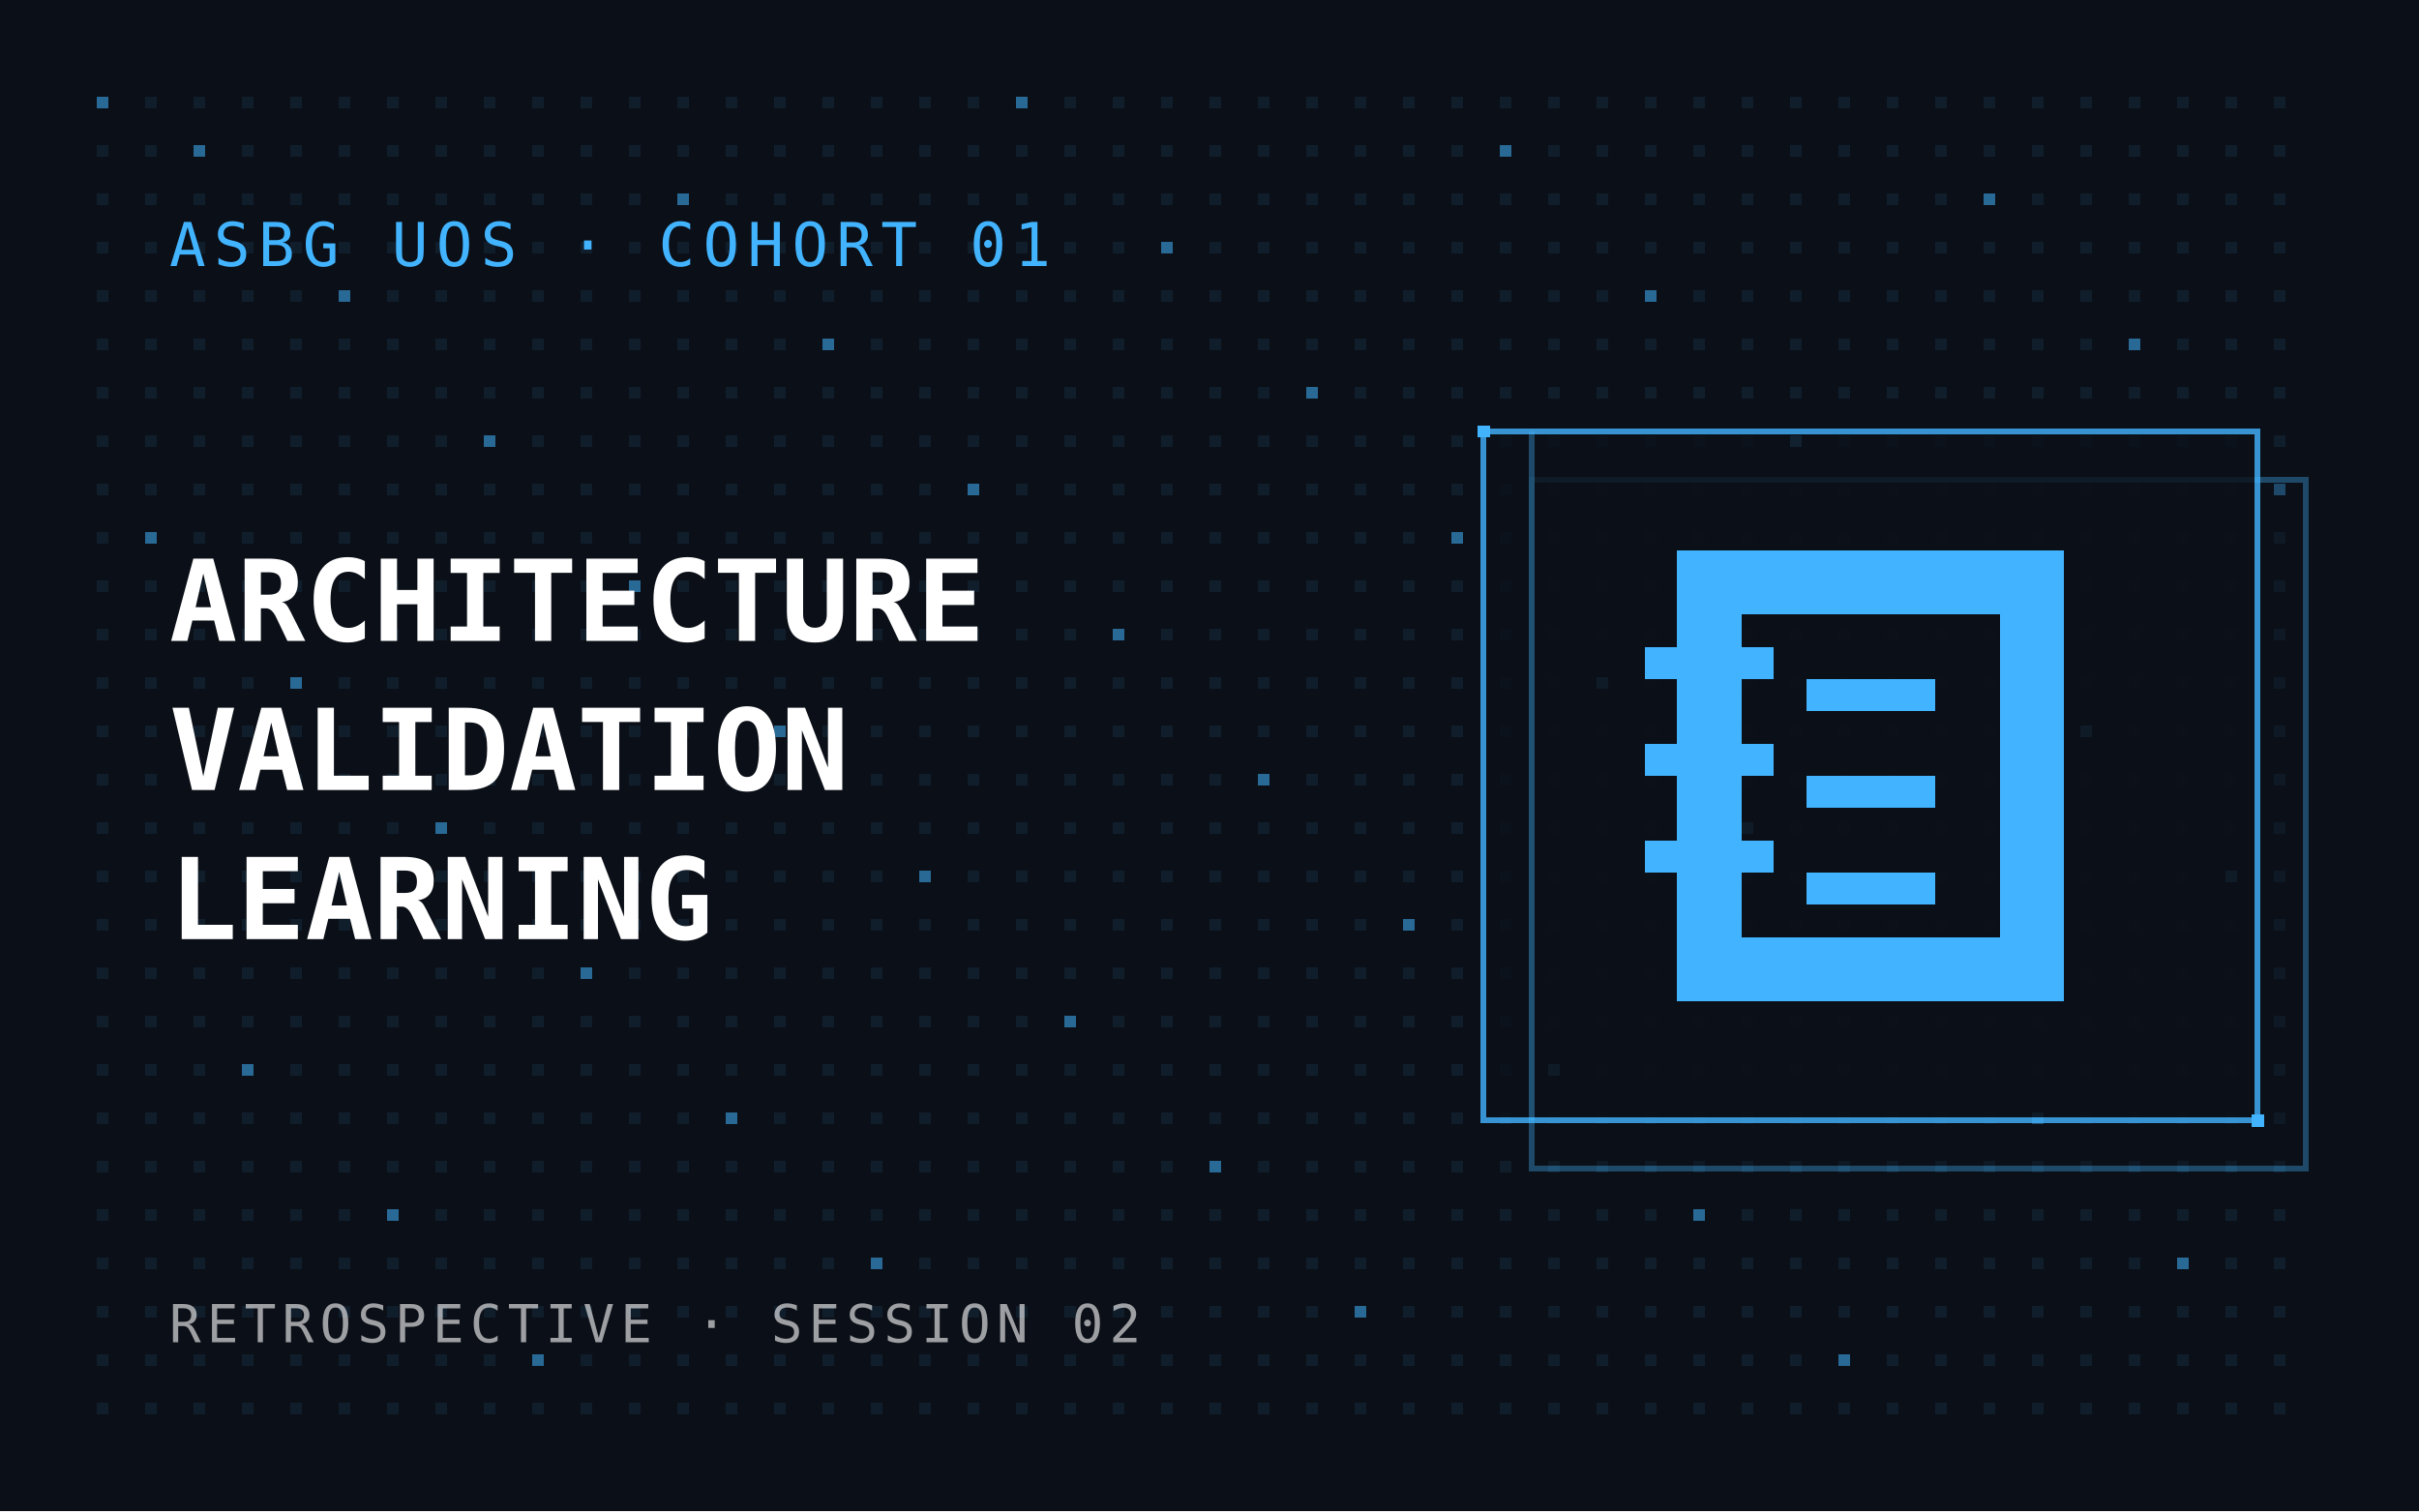
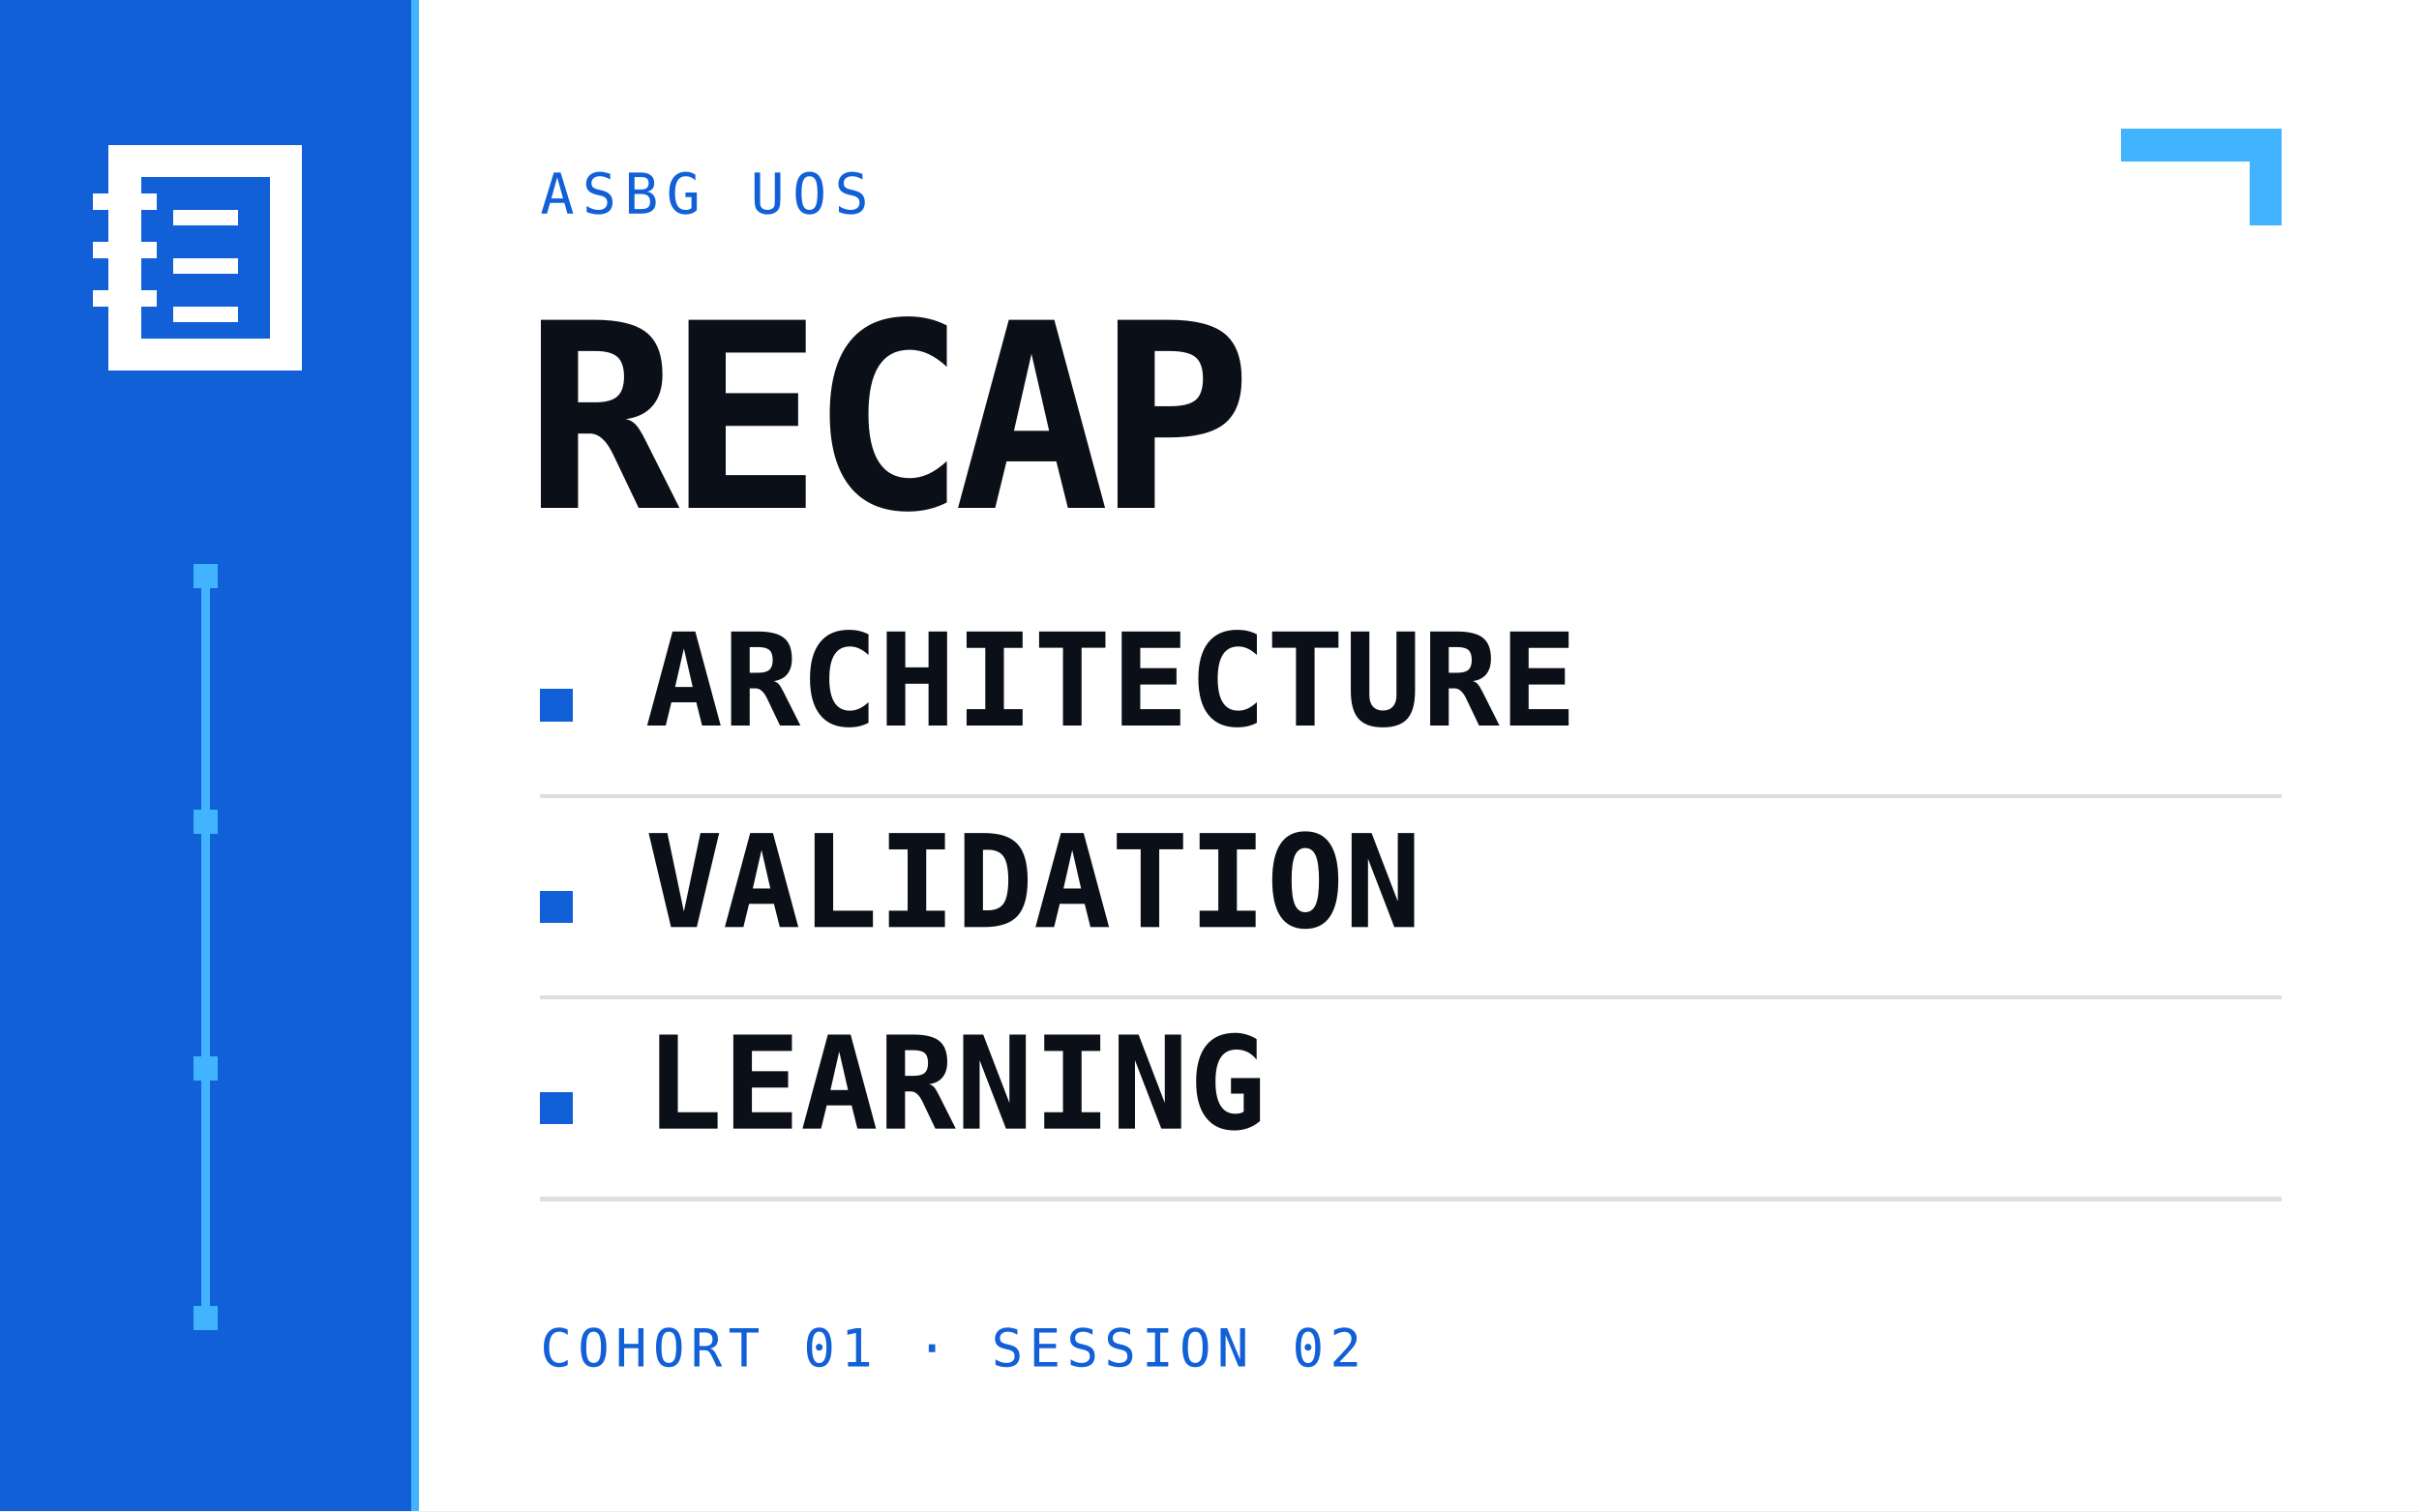
<svg xmlns="http://www.w3.org/2000/svg" viewBox="0 0 1200 750" shape-rendering="crispEdges">
-   <defs>
-     <pattern id="g" width="24" height="24" patternUnits="userSpaceOnUse">
-       <rect width="6" height="6" fill="#42B4FF" opacity="0.09" />
-     </pattern>
-   </defs>
-   <rect width="1200" height="750" fill="#0B0F17" />
-   <g transform="translate(48 48)">
-     <rect width="1104" height="654" fill="url(#g)" />
-     <rect x="0" y="0" width="6" height="6" fill="#42B4FF" opacity="0.5" />
-     <rect x="1080" y="192" width="6" height="6" fill="#42B4FF" opacity="0.5" />
-     <rect x="1056" y="384" width="6" height="6" fill="#42B4FF" opacity="0.5" />
-     <rect x="1032" y="576" width="6" height="6" fill="#42B4FF" opacity="0.5" />
-     <rect x="1008" y="120" width="6" height="6" fill="#42B4FF" opacity="0.5" />
-     <rect x="984" y="312" width="6" height="6" fill="#42B4FF" opacity="0.5" />
-     <rect x="960" y="504" width="6" height="6" fill="#42B4FF" opacity="0.5" />
-     <rect x="936" y="48" width="6" height="6" fill="#42B4FF" opacity="0.5" />
-     <rect x="912" y="240" width="6" height="6" fill="#42B4FF" opacity="0.5" />
-     <rect x="888" y="432" width="6" height="6" fill="#42B4FF" opacity="0.5" />
-     <rect x="864" y="624" width="6" height="6" fill="#42B4FF" opacity="0.5" />
-     <rect x="840" y="168" width="6" height="6" fill="#42B4FF" opacity="0.5" />
-     <rect x="816" y="360" width="6" height="6" fill="#42B4FF" opacity="0.5" />
-     <rect x="792" y="552" width="6" height="6" fill="#42B4FF" opacity="0.5" />
-     <rect x="768" y="96" width="6" height="6" fill="#42B4FF" opacity="0.5" />
-     <rect x="744" y="288" width="6" height="6" fill="#42B4FF" opacity="0.5" />
-     <rect x="720" y="480" width="6" height="6" fill="#42B4FF" opacity="0.5" />
-     <rect x="696" y="24" width="6" height="6" fill="#42B4FF" opacity="0.5" />
-     <rect x="672" y="216" width="6" height="6" fill="#42B4FF" opacity="0.5" />
-     <rect x="648" y="408" width="6" height="6" fill="#42B4FF" opacity="0.5" />
-     <rect x="624" y="600" width="6" height="6" fill="#42B4FF" opacity="0.5" />
-     <rect x="600" y="144" width="6" height="6" fill="#42B4FF" opacity="0.5" />
-     <rect x="576" y="336" width="6" height="6" fill="#42B4FF" opacity="0.5" />
-     <rect x="552" y="528" width="6" height="6" fill="#42B4FF" opacity="0.5" />
-     <rect x="528" y="72" width="6" height="6" fill="#42B4FF" opacity="0.5" />
-     <rect x="504" y="264" width="6" height="6" fill="#42B4FF" opacity="0.5" />
-     <rect x="480" y="456" width="6" height="6" fill="#42B4FF" opacity="0.5" />
-     <rect x="456" y="0" width="6" height="6" fill="#42B4FF" opacity="0.5" />
-     <rect x="432" y="192" width="6" height="6" fill="#42B4FF" opacity="0.5" />
-     <rect x="408" y="384" width="6" height="6" fill="#42B4FF" opacity="0.5" />
-     <rect x="384" y="576" width="6" height="6" fill="#42B4FF" opacity="0.5" />
-     <rect x="360" y="120" width="6" height="6" fill="#42B4FF" opacity="0.5" />
-     <rect x="336" y="312" width="6" height="6" fill="#42B4FF" opacity="0.5" />
-     <rect x="312" y="504" width="6" height="6" fill="#42B4FF" opacity="0.5" />
-     <rect x="288" y="48" width="6" height="6" fill="#42B4FF" opacity="0.5" />
-     <rect x="264" y="240" width="6" height="6" fill="#42B4FF" opacity="0.5" />
-     <rect x="240" y="432" width="6" height="6" fill="#42B4FF" opacity="0.5" />
-     <rect x="216" y="624" width="6" height="6" fill="#42B4FF" opacity="0.5" />
-     <rect x="192" y="168" width="6" height="6" fill="#42B4FF" opacity="0.5" />
-     <rect x="168" y="360" width="6" height="6" fill="#42B4FF" opacity="0.5" />
-     <rect x="144" y="552" width="6" height="6" fill="#42B4FF" opacity="0.5" />
-     <rect x="120" y="96" width="6" height="6" fill="#42B4FF" opacity="0.5" />
-     <rect x="96" y="288" width="6" height="6" fill="#42B4FF" opacity="0.5" />
-     <rect x="72" y="480" width="6" height="6" fill="#42B4FF" opacity="0.5" />
-     <rect x="48" y="24" width="6" height="6" fill="#42B4FF" opacity="0.5" />
-     <rect x="24" y="216" width="6" height="6" fill="#42B4FF" opacity="0.5" />
+   <rect width="1200" height="750" fill="#FFFFFF" />
+   <rect width="204" height="750" fill="#1160D8" />
+   <rect x="204" width="4" height="750" fill="#42B4FF" />
+   <path d="M102 280V654" fill="none" stroke="#42B4FF" stroke-width="4" />
+   <g fill="#42B4FF">
+     <rect x="96" y="280" width="12" height="12" />
+     <rect x="96" y="402" width="12" height="12" />
+     <rect x="96" y="524" width="12" height="12" />
+     <rect x="96" y="648" width="12" height="12" />
+     <rect x="1052" y="64" width="64" height="16" />
+     <rect x="1116" y="64" width="16" height="48" />
  </g>
-   <path d="M760 238H1144V580H760Z" fill="#0B0F17" stroke="#42B4FF" stroke-width="3" opacity="0.35" />
-   <path d="M736 214H1120V556H736Z" fill="#0B0F17" stroke="#42B4FF" stroke-width="3" opacity="0.8" />
-   <path d="M760 214V556" fill="none" stroke="#42B4FF" stroke-width="3" opacity="0.35" />
-   <g fill="#42B4FF">
-     <rect x="733" y="211" width="6" height="6" />
-     <rect x="1117" y="553" width="6" height="6" />
+   <g id="icon" fill="#FFFFFF">
+     <rect x="54" y="72" width="8" height="8" />
+     <rect x="62" y="72" width="8" height="8" />
+     <rect x="70" y="72" width="8" height="8" />
+     <rect x="78" y="72" width="8" height="8" />
+     <rect x="86" y="72" width="8" height="8" />
+     <rect x="94" y="72" width="8" height="8" />
+     <rect x="102" y="72" width="8" height="8" />
+     <rect x="110" y="72" width="8" height="8" />
+     <rect x="118" y="72" width="8" height="8" />
+     <rect x="126" y="72" width="8" height="8" />
+     <rect x="134" y="72" width="8" height="8" />
+     <rect x="142" y="72" width="8" height="8" />
+     <rect x="54" y="80" width="8" height="8" />
+     <rect x="62" y="80" width="8" height="8" />
+     <rect x="70" y="80" width="8" height="8" />
+     <rect x="78" y="80" width="8" height="8" />
+     <rect x="86" y="80" width="8" height="8" />
+     <rect x="94" y="80" width="8" height="8" />
+     <rect x="102" y="80" width="8" height="8" />
+     <rect x="110" y="80" width="8" height="8" />
+     <rect x="118" y="80" width="8" height="8" />
+     <rect x="126" y="80" width="8" height="8" />
+     <rect x="134" y="80" width="8" height="8" />
+     <rect x="142" y="80" width="8" height="8" />
+     <rect x="54" y="88" width="8" height="8" />
+     <rect x="62" y="88" width="8" height="8" />
+     <rect x="134" y="88" width="8" height="8" />
+     <rect x="142" y="88" width="8" height="8" />
+     <rect x="46" y="96" width="8" height="8" />
+     <rect x="54" y="96" width="8" height="8" />
+     <rect x="62" y="96" width="8" height="8" />
+     <rect x="70" y="96" width="8" height="8" />
+     <rect x="134" y="96" width="8" height="8" />
+     <rect x="142" y="96" width="8" height="8" />
+     <rect x="54" y="104" width="8" height="8" />
+     <rect x="62" y="104" width="8" height="8" />
+     <rect x="86" y="104" width="8" height="8" />
+     <rect x="94" y="104" width="8" height="8" />
+     <rect x="102" y="104" width="8" height="8" />
+     <rect x="110" y="104" width="8" height="8" />
+     <rect x="134" y="104" width="8" height="8" />
+     <rect x="142" y="104" width="8" height="8" />
+     <rect x="54" y="112" width="8" height="8" />
+     <rect x="62" y="112" width="8" height="8" />
+     <rect x="134" y="112" width="8" height="8" />
+     <rect x="142" y="112" width="8" height="8" />
+     <rect x="46" y="120" width="8" height="8" />
+     <rect x="54" y="120" width="8" height="8" />
+     <rect x="62" y="120" width="8" height="8" />
+     <rect x="70" y="120" width="8" height="8" />
+     <rect x="134" y="120" width="8" height="8" />
+     <rect x="142" y="120" width="8" height="8" />
+     <rect x="54" y="128" width="8" height="8" />
+     <rect x="62" y="128" width="8" height="8" />
+     <rect x="86" y="128" width="8" height="8" />
+     <rect x="94" y="128" width="8" height="8" />
+     <rect x="102" y="128" width="8" height="8" />
+     <rect x="110" y="128" width="8" height="8" />
+     <rect x="134" y="128" width="8" height="8" />
+     <rect x="142" y="128" width="8" height="8" />
+     <rect x="54" y="136" width="8" height="8" />
+     <rect x="62" y="136" width="8" height="8" />
+     <rect x="134" y="136" width="8" height="8" />
+     <rect x="142" y="136" width="8" height="8" />
+     <rect x="46" y="144" width="8" height="8" />
+     <rect x="54" y="144" width="8" height="8" />
+     <rect x="62" y="144" width="8" height="8" />
+     <rect x="70" y="144" width="8" height="8" />
+     <rect x="134" y="144" width="8" height="8" />
+     <rect x="142" y="144" width="8" height="8" />
+     <rect x="54" y="152" width="8" height="8" />
+     <rect x="62" y="152" width="8" height="8" />
+     <rect x="86" y="152" width="8" height="8" />
+     <rect x="94" y="152" width="8" height="8" />
+     <rect x="102" y="152" width="8" height="8" />
+     <rect x="110" y="152" width="8" height="8" />
+     <rect x="134" y="152" width="8" height="8" />
+     <rect x="142" y="152" width="8" height="8" />
+     <rect x="54" y="160" width="8" height="8" />
+     <rect x="62" y="160" width="8" height="8" />
+     <rect x="134" y="160" width="8" height="8" />
+     <rect x="142" y="160" width="8" height="8" />
+     <rect x="54" y="168" width="8" height="8" />
+     <rect x="62" y="168" width="8" height="8" />
+     <rect x="70" y="168" width="8" height="8" />
+     <rect x="78" y="168" width="8" height="8" />
+     <rect x="86" y="168" width="8" height="8" />
+     <rect x="94" y="168" width="8" height="8" />
+     <rect x="102" y="168" width="8" height="8" />
+     <rect x="110" y="168" width="8" height="8" />
+     <rect x="118" y="168" width="8" height="8" />
+     <rect x="126" y="168" width="8" height="8" />
+     <rect x="134" y="168" width="8" height="8" />
+     <rect x="142" y="168" width="8" height="8" />
+     <rect x="54" y="176" width="8" height="8" />
+     <rect x="62" y="176" width="8" height="8" />
+     <rect x="70" y="176" width="8" height="8" />
+     <rect x="78" y="176" width="8" height="8" />
+     <rect x="86" y="176" width="8" height="8" />
+     <rect x="94" y="176" width="8" height="8" />
+     <rect x="102" y="176" width="8" height="8" />
+     <rect x="110" y="176" width="8" height="8" />
+     <rect x="118" y="176" width="8" height="8" />
+     <rect x="126" y="176" width="8" height="8" />
+     <rect x="134" y="176" width="8" height="8" />
+     <rect x="142" y="176" width="8" height="8" />
  </g>
-   <g id="icon" fill="#42B4FF">
-     <rect x="832" y="273" width="16" height="16" />
-     <rect x="848" y="273" width="16" height="16" />
-     <rect x="864" y="273" width="16" height="16" />
-     <rect x="880" y="273" width="16" height="16" />
-     <rect x="896" y="273" width="16" height="16" />
-     <rect x="912" y="273" width="16" height="16" />
-     <rect x="928" y="273" width="16" height="16" />
-     <rect x="944" y="273" width="16" height="16" />
-     <rect x="960" y="273" width="16" height="16" />
-     <rect x="976" y="273" width="16" height="16" />
-     <rect x="992" y="273" width="16" height="16" />
-     <rect x="1008" y="273" width="16" height="16" />
-     <rect x="832" y="289" width="16" height="16" />
-     <rect x="848" y="289" width="16" height="16" />
-     <rect x="864" y="289" width="16" height="16" />
-     <rect x="880" y="289" width="16" height="16" />
-     <rect x="896" y="289" width="16" height="16" />
-     <rect x="912" y="289" width="16" height="16" />
-     <rect x="928" y="289" width="16" height="16" />
-     <rect x="944" y="289" width="16" height="16" />
-     <rect x="960" y="289" width="16" height="16" />
-     <rect x="976" y="289" width="16" height="16" />
-     <rect x="992" y="289" width="16" height="16" />
-     <rect x="1008" y="289" width="16" height="16" />
-     <rect x="832" y="305" width="16" height="16" />
-     <rect x="848" y="305" width="16" height="16" />
-     <rect x="992" y="305" width="16" height="16" />
-     <rect x="1008" y="305" width="16" height="16" />
-     <rect x="816" y="321" width="16" height="16" />
-     <rect x="832" y="321" width="16" height="16" />
-     <rect x="848" y="321" width="16" height="16" />
-     <rect x="864" y="321" width="16" height="16" />
-     <rect x="992" y="321" width="16" height="16" />
-     <rect x="1008" y="321" width="16" height="16" />
-     <rect x="832" y="337" width="16" height="16" />
-     <rect x="848" y="337" width="16" height="16" />
-     <rect x="896" y="337" width="16" height="16" />
-     <rect x="912" y="337" width="16" height="16" />
-     <rect x="928" y="337" width="16" height="16" />
-     <rect x="944" y="337" width="16" height="16" />
-     <rect x="992" y="337" width="16" height="16" />
-     <rect x="1008" y="337" width="16" height="16" />
-     <rect x="832" y="353" width="16" height="16" />
-     <rect x="848" y="353" width="16" height="16" />
-     <rect x="992" y="353" width="16" height="16" />
-     <rect x="1008" y="353" width="16" height="16" />
-     <rect x="816" y="369" width="16" height="16" />
-     <rect x="832" y="369" width="16" height="16" />
-     <rect x="848" y="369" width="16" height="16" />
-     <rect x="864" y="369" width="16" height="16" />
-     <rect x="992" y="369" width="16" height="16" />
-     <rect x="1008" y="369" width="16" height="16" />
-     <rect x="832" y="385" width="16" height="16" />
-     <rect x="848" y="385" width="16" height="16" />
-     <rect x="896" y="385" width="16" height="16" />
-     <rect x="912" y="385" width="16" height="16" />
-     <rect x="928" y="385" width="16" height="16" />
-     <rect x="944" y="385" width="16" height="16" />
-     <rect x="992" y="385" width="16" height="16" />
-     <rect x="1008" y="385" width="16" height="16" />
-     <rect x="832" y="401" width="16" height="16" />
-     <rect x="848" y="401" width="16" height="16" />
-     <rect x="992" y="401" width="16" height="16" />
-     <rect x="1008" y="401" width="16" height="16" />
-     <rect x="816" y="417" width="16" height="16" />
-     <rect x="832" y="417" width="16" height="16" />
-     <rect x="848" y="417" width="16" height="16" />
-     <rect x="864" y="417" width="16" height="16" />
-     <rect x="992" y="417" width="16" height="16" />
-     <rect x="1008" y="417" width="16" height="16" />
-     <rect x="832" y="433" width="16" height="16" />
-     <rect x="848" y="433" width="16" height="16" />
-     <rect x="896" y="433" width="16" height="16" />
-     <rect x="912" y="433" width="16" height="16" />
-     <rect x="928" y="433" width="16" height="16" />
-     <rect x="944" y="433" width="16" height="16" />
-     <rect x="992" y="433" width="16" height="16" />
-     <rect x="1008" y="433" width="16" height="16" />
-     <rect x="832" y="449" width="16" height="16" />
-     <rect x="848" y="449" width="16" height="16" />
-     <rect x="992" y="449" width="16" height="16" />
-     <rect x="1008" y="449" width="16" height="16" />
-     <rect x="832" y="465" width="16" height="16" />
-     <rect x="848" y="465" width="16" height="16" />
-     <rect x="864" y="465" width="16" height="16" />
-     <rect x="880" y="465" width="16" height="16" />
-     <rect x="896" y="465" width="16" height="16" />
-     <rect x="912" y="465" width="16" height="16" />
-     <rect x="928" y="465" width="16" height="16" />
-     <rect x="944" y="465" width="16" height="16" />
-     <rect x="960" y="465" width="16" height="16" />
-     <rect x="976" y="465" width="16" height="16" />
-     <rect x="992" y="465" width="16" height="16" />
-     <rect x="1008" y="465" width="16" height="16" />
-     <rect x="832" y="481" width="16" height="16" />
-     <rect x="848" y="481" width="16" height="16" />
-     <rect x="864" y="481" width="16" height="16" />
-     <rect x="880" y="481" width="16" height="16" />
-     <rect x="896" y="481" width="16" height="16" />
-     <rect x="912" y="481" width="16" height="16" />
-     <rect x="928" y="481" width="16" height="16" />
-     <rect x="944" y="481" width="16" height="16" />
-     <rect x="960" y="481" width="16" height="16" />
-     <rect x="976" y="481" width="16" height="16" />
-     <rect x="992" y="481" width="16" height="16" />
-     <rect x="1008" y="481" width="16" height="16" />
+   <text x="268" y="106" font-family="Menlo, ui-monospace, monospace" font-size="28" fill="#1160D8" letter-spacing="4">ASBG UOS</text>
+   <text x="260" y="252" font-family="Menlo, ui-monospace, monospace" font-size="128" font-weight="700" fill="#0B0F17" letter-spacing="-6">RECAP</text>
+   <path d="M268 395H1132M268 495H1132M268 595H1132" fill="none" stroke="#0B0F17" stroke-width="2" opacity="0.14" />
+   <g fill="#1160D8">
+     <rect x="268" y="342" width="16" height="16" />
+     <rect x="268" y="442" width="16" height="16" />
+     <rect x="268" y="542" width="16" height="16" />
  </g>
-   <text x="84" y="132" font-family="Menlo, ui-monospace, monospace" font-size="30" fill="#42B4FF" letter-spacing="4">ASBG UOS · COHORT 01</text>
-   <g id="keywords" font-family="Menlo, ui-monospace, monospace" font-weight="700" fill="#FFFFFF">
-     <text x="84" y="318" font-size="56">ARCHITECTURE</text>
-     <text x="84" y="392" font-size="56">VALIDATION</text>
-     <text x="84" y="466" font-size="56">LEARNING</text>
+   <g id="keywords" font-family="Menlo, ui-monospace, monospace" font-weight="700" fill="#0B0F17">
+     <text x="320" y="360" font-size="64">ARCHITECTURE</text>
+     <text x="320" y="460" font-size="64">VALIDATION</text>
+     <text x="320" y="560" font-size="64">LEARNING</text>
  </g>
-   <text x="84" y="666" font-family="Menlo, ui-monospace, monospace" font-size="26" fill="#FFFFFF" opacity="0.6" letter-spacing="3">RETROSPECTIVE · SESSION 02</text>
+   <text x="268" y="678" font-family="Menlo, ui-monospace, monospace" font-size="26" fill="#1160D8" letter-spacing="3">COHORT 01 · SESSION 02</text>
</svg>
